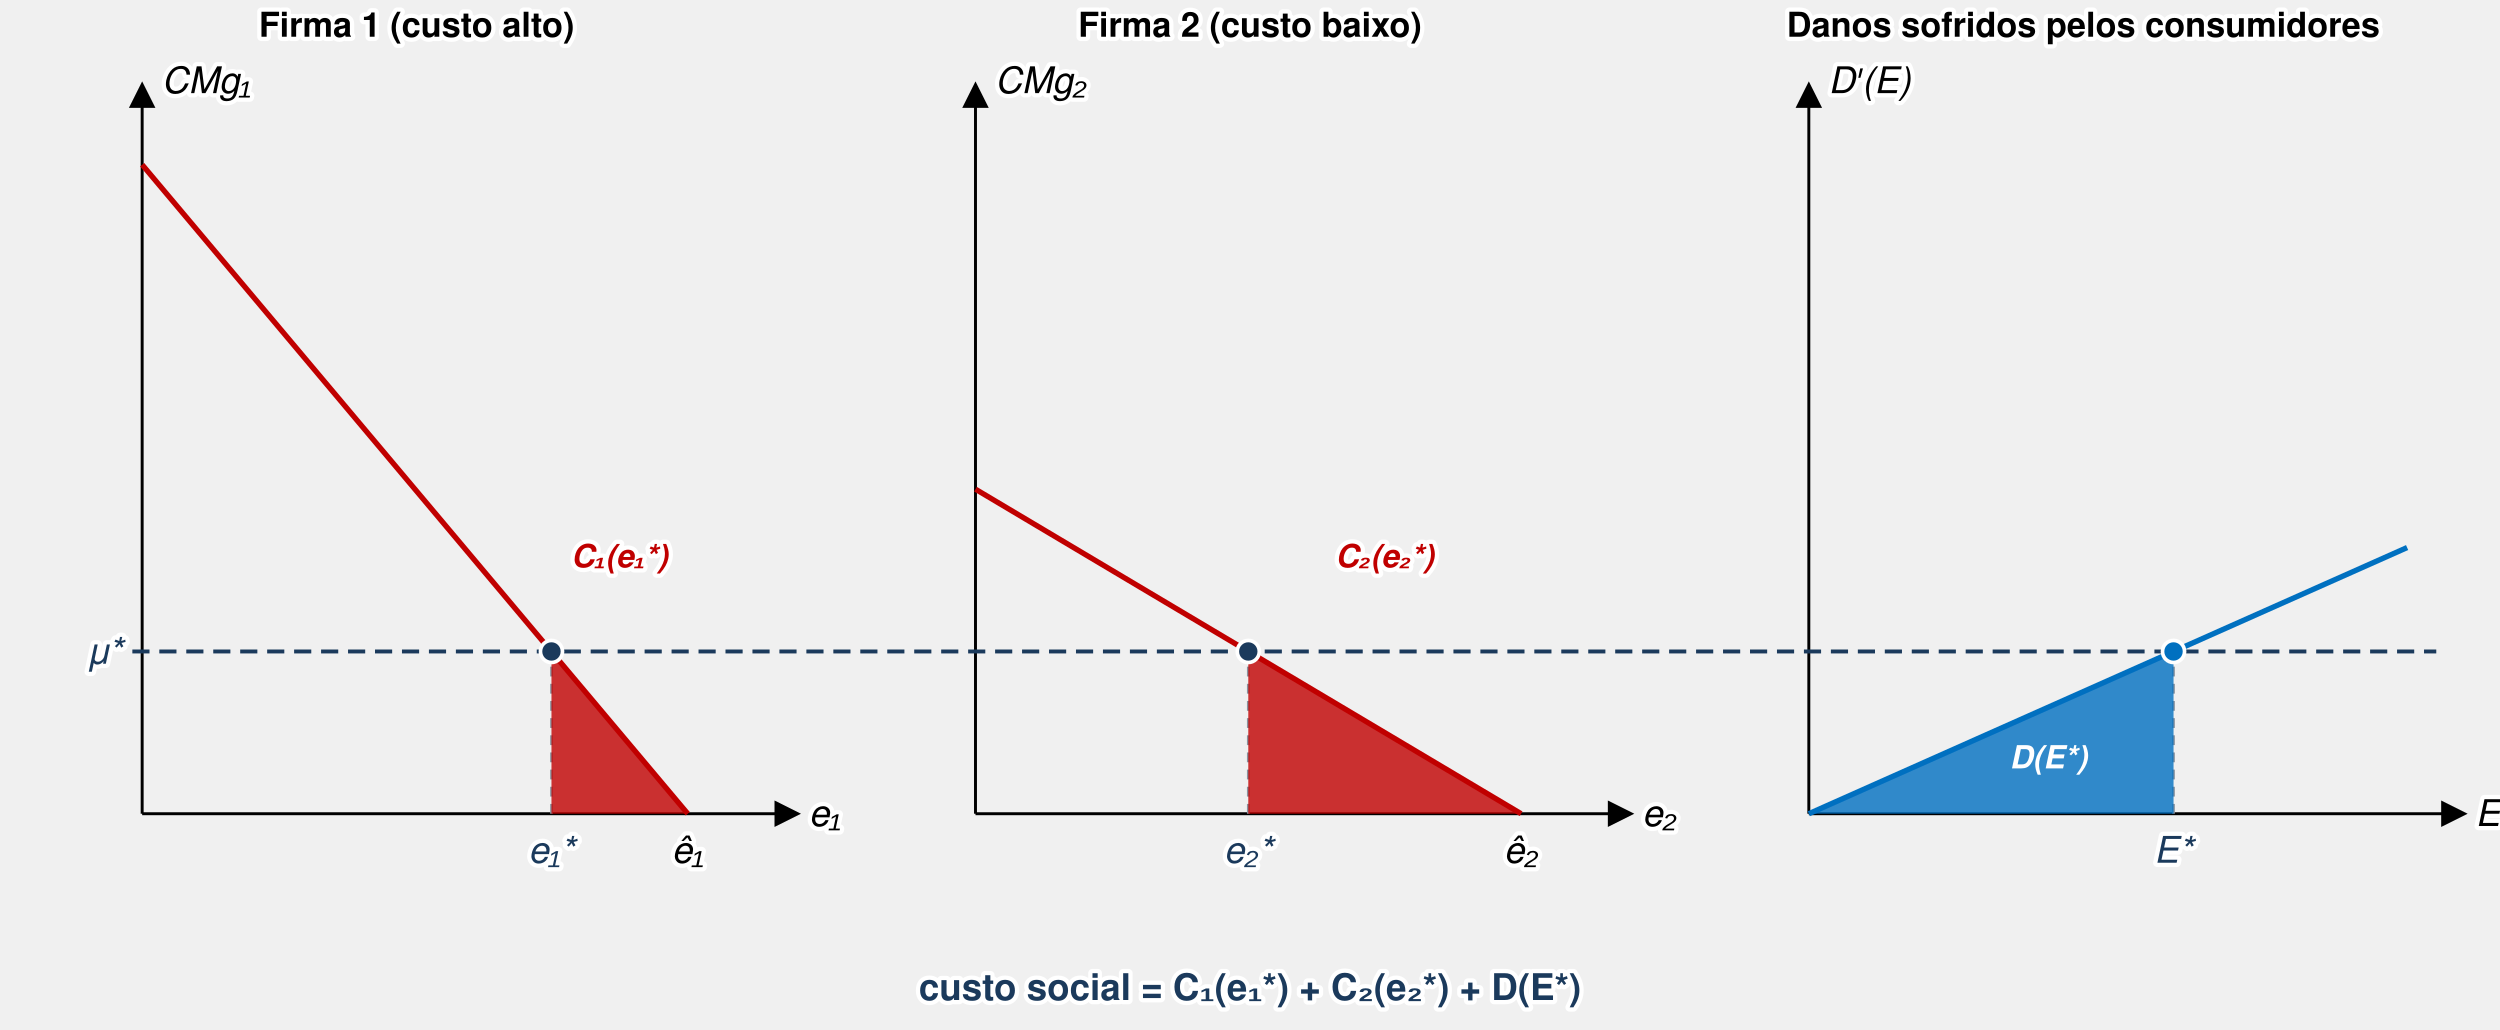
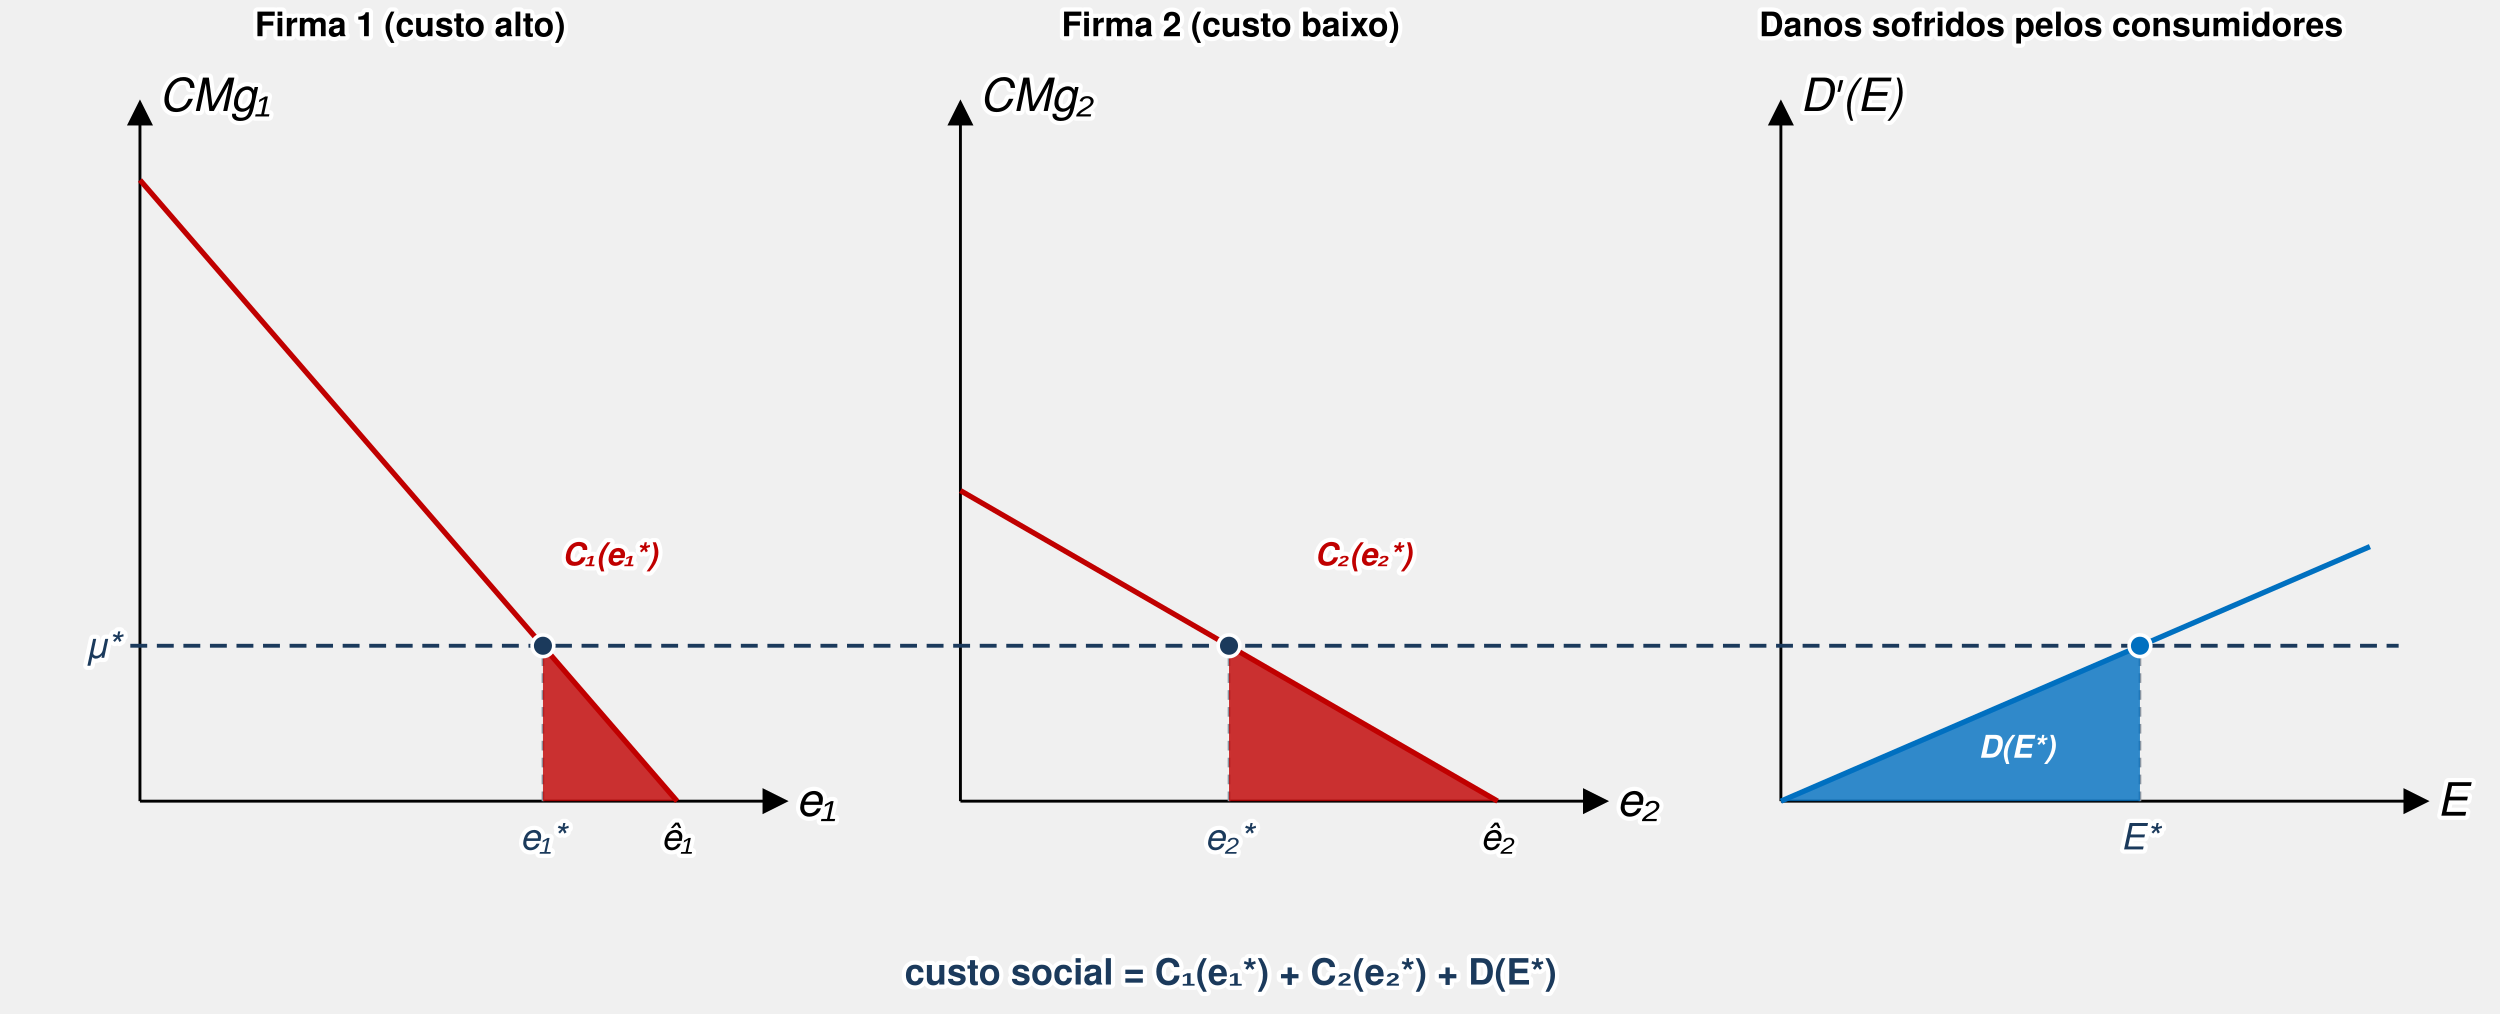
- <svg xmlns="http://www.w3.org/2000/svg" width="1020" height="420" viewBox="0 0 1020 420" role="img" font-family="Source Sans Pro, Helvetica, Arial, sans-serif">
+ <svg xmlns="http://www.w3.org/2000/svg" width="1036" height="420" viewBox="0 0 1036 420" role="img" font-family="Source Sans Pro, Helvetica, Arial, sans-serif">
  <defs>
    <marker id="seta" markerWidth="9" markerHeight="9" refX="5" refY="4.5" orient="auto">
      <path d="M0,0 L9,4.5 L0,9 Z" fill="#000000" />
    </marker>
    <marker id="seta-apagada" markerWidth="9" markerHeight="9" refX="5" refY="4.5" orient="auto">
      <path d="M0,0 L9,4.5 L0,9 Z" fill="#c8d0d8" />
    </marker>
  </defs>
  <text x="170.0" y="15.0" font-size="14" fill="#000000" text-anchor="middle" font-weight="600" stroke="#ffffff" stroke-width="3.5" stroke-linejoin="round" paint-order="stroke">Firma 1 (custo alto)</text>
  <text x="510.0" y="15.0" font-size="14" fill="#000000" text-anchor="middle" font-weight="600" stroke="#ffffff" stroke-width="3.5" stroke-linejoin="round" paint-order="stroke">Firma 2 (custo baixo)</text>
  <text x="850.0" y="15.0" font-size="14" fill="#000000" text-anchor="middle" font-weight="600" stroke="#ffffff" stroke-width="3.5" stroke-linejoin="round" paint-order="stroke">Danos sofridos pelos consumidores</text>
-   <line x1="58.0" y1="332.0" x2="58.0" y2="38.0" stroke="#000000" stroke-width="1.2" marker-end="url(#seta)" />
+   <line x1="58.0" y1="332.0" x2="58.0" y2="46.0" stroke="#000000" stroke-width="1.2" marker-end="url(#seta)" />
  <line x1="58.0" y1="332.0" x2="322.0" y2="332.0" stroke="#000000" stroke-width="1.2" marker-end="url(#seta)" />
-   <text x="330.0" y="337.0" font-size="15" fill="#000000" text-anchor="start" font-style="italic" stroke="#ffffff" stroke-width="3.5" stroke-linejoin="round" paint-order="stroke">e₁</text>
-   <text x="66.0" y="38.0" font-size="15" fill="#000000" text-anchor="start" font-style="italic" stroke="#ffffff" stroke-width="3.5" stroke-linejoin="round" paint-order="stroke">CMg₁</text>
-   <line x1="398.0" y1="332.0" x2="398.0" y2="38.0" stroke="#000000" stroke-width="1.2" marker-end="url(#seta)" />
+   <text x="330.0" y="338.0" font-size="19" fill="#000000" text-anchor="start" font-style="italic" stroke="#ffffff" stroke-width="3.5" stroke-linejoin="round" paint-order="stroke">e₁</text>
+   <text x="66.0" y="46.0" font-size="19" fill="#000000" text-anchor="start" font-style="italic" stroke="#ffffff" stroke-width="3.5" stroke-linejoin="round" paint-order="stroke">CMg₁</text>
+   <line x1="398.0" y1="332.0" x2="398.0" y2="46.0" stroke="#000000" stroke-width="1.2" marker-end="url(#seta)" />
  <line x1="398.0" y1="332.0" x2="662.0" y2="332.0" stroke="#000000" stroke-width="1.2" marker-end="url(#seta)" />
-   <text x="670.0" y="337.0" font-size="15" fill="#000000" text-anchor="start" font-style="italic" stroke="#ffffff" stroke-width="3.5" stroke-linejoin="round" paint-order="stroke">e₂</text>
-   <text x="406.0" y="38.0" font-size="15" fill="#000000" text-anchor="start" font-style="italic" stroke="#ffffff" stroke-width="3.5" stroke-linejoin="round" paint-order="stroke">CMg₂</text>
-   <line x1="738.0" y1="332.0" x2="738.0" y2="38.0" stroke="#000000" stroke-width="1.2" marker-end="url(#seta)" />
+   <text x="670.0" y="338.0" font-size="19" fill="#000000" text-anchor="start" font-style="italic" stroke="#ffffff" stroke-width="3.5" stroke-linejoin="round" paint-order="stroke">e₂</text>
+   <text x="406.0" y="46.0" font-size="19" fill="#000000" text-anchor="start" font-style="italic" stroke="#ffffff" stroke-width="3.5" stroke-linejoin="round" paint-order="stroke">CMg₂</text>
+   <line x1="738.0" y1="332.0" x2="738.0" y2="46.0" stroke="#000000" stroke-width="1.2" marker-end="url(#seta)" />
  <line x1="738.0" y1="332.0" x2="1002.0" y2="332.0" stroke="#000000" stroke-width="1.2" marker-end="url(#seta)" />
-   <text x="1010.0" y="337.0" font-size="15" fill="#000000" text-anchor="start" font-style="italic" stroke="#ffffff" stroke-width="3.5" stroke-linejoin="round" paint-order="stroke">E</text>
-   <text x="746.0" y="38.0" font-size="15" fill="#000000" text-anchor="start" font-style="italic" stroke="#ffffff" stroke-width="3.5" stroke-linejoin="round" paint-order="stroke">D′(E)</text>
-   <line x1="58.0" y1="67.2" x2="280.6" y2="332.0" stroke="#C00000" stroke-width="2.2" />
-   <line x1="398.0" y1="199.6" x2="620.6" y2="332.0" stroke="#C00000" stroke-width="2.2" />
-   <line x1="738.0" y1="332.0" x2="982.1" y2="223.4" stroke="#0070C0" stroke-width="2.2" />
+   <text x="1010.0" y="338.0" font-size="19" fill="#000000" text-anchor="start" font-style="italic" stroke="#ffffff" stroke-width="3.5" stroke-linejoin="round" paint-order="stroke">E</text>
+   <text x="746.0" y="46.0" font-size="19" fill="#000000" text-anchor="start" font-style="italic" stroke="#ffffff" stroke-width="3.5" stroke-linejoin="round" paint-order="stroke">D′(E)</text>
+   <line x1="58.0" y1="74.6" x2="280.6" y2="332.0" stroke="#C00000" stroke-width="2.2" />
+   <line x1="398.0" y1="203.3" x2="620.6" y2="332.0" stroke="#C00000" stroke-width="2.2" />
+   <line x1="738.0" y1="332.0" x2="982.1" y2="226.5" stroke="#0070C0" stroke-width="2.2" />
  <text x="280.6" y="352.0" font-size="15" fill="#000000" text-anchor="middle" font-style="italic" stroke="#ffffff" stroke-width="3.5" stroke-linejoin="round" paint-order="stroke">ê₁</text>
  <text x="620.6" y="352.0" font-size="15" fill="#000000" text-anchor="middle" font-style="italic" stroke="#ffffff" stroke-width="3.5" stroke-linejoin="round" paint-order="stroke">ê₂</text>
-   <line x1="54.0" y1="265.8" x2="994.0" y2="265.8" stroke="#1b3a5c" stroke-width="1.6" stroke-dasharray="7 4" />
-   <line x1="225.0" y1="332.0" x2="225.0" y2="265.8" stroke="#8a94a0" stroke-width="1.1" stroke-dasharray="4 3" />
-   <line x1="509.3" y1="332.0" x2="509.3" y2="265.8" stroke="#8a94a0" stroke-width="1.1" stroke-dasharray="4 3" />
-   <line x1="886.8" y1="332.0" x2="886.8" y2="265.8" stroke="#8a94a0" stroke-width="1.1" stroke-dasharray="4 3" />
-   <path d="M 225.0 332.0 L 280.6 332.0 L 225.0 265.8 Z" fill="#C00000" fill-opacity="0.8" stroke="none" />
-   <path d="M 509.3 332.0 L 620.6 332.0 L 509.3 265.8 Z" fill="#C00000" fill-opacity="0.8" stroke="none" />
-   <path d="M 738.0 332.0 L 886.8 332.0 L 886.8 265.8 Z" fill="#0070C0" fill-opacity="0.8" stroke="none" />
-   <circle cx="225.0" cy="265.8" r="4.5" fill="#1b3a5c" stroke="#ffffff" stroke-width="1.5" />
-   <circle cx="509.3" cy="265.8" r="4.5" fill="#1b3a5c" stroke="#ffffff" stroke-width="1.5" />
-   <circle cx="886.8" cy="265.8" r="4.5" fill="#0070C0" stroke="#ffffff" stroke-width="1.5" />
+   <line x1="54.0" y1="267.6" x2="994.0" y2="267.6" stroke="#1b3a5c" stroke-width="1.6" stroke-dasharray="7 4" />
+   <line x1="225.0" y1="332.0" x2="225.0" y2="267.6" stroke="#8a94a0" stroke-width="1.1" stroke-dasharray="4 3" />
+   <line x1="509.3" y1="332.0" x2="509.3" y2="267.6" stroke="#8a94a0" stroke-width="1.1" stroke-dasharray="4 3" />
+   <line x1="886.8" y1="332.0" x2="886.8" y2="267.6" stroke="#8a94a0" stroke-width="1.1" stroke-dasharray="4 3" />
+   <path d="M 225.0 332.0 L 280.6 332.0 L 225.0 267.6 Z" fill="#C00000" fill-opacity="0.8" stroke="none" />
+   <path d="M 509.3 332.0 L 620.6 332.0 L 509.3 267.6 Z" fill="#C00000" fill-opacity="0.8" stroke="none" />
+   <path d="M 738.0 332.0 L 886.8 332.0 L 886.8 267.6 Z" fill="#0070C0" fill-opacity="0.8" stroke="none" />
+   <circle cx="225.0" cy="267.6" r="4.5" fill="#1b3a5c" stroke="#ffffff" stroke-width="1.5" />
+   <circle cx="509.3" cy="267.6" r="4.5" fill="#1b3a5c" stroke="#ffffff" stroke-width="1.5" />
+   <circle cx="886.8" cy="267.6" r="4.5" fill="#0070C0" stroke="#ffffff" stroke-width="1.5" />
  <text x="225.0" y="352.0" font-size="15" fill="#1b3a5c" text-anchor="middle" font-style="italic" stroke="#ffffff" stroke-width="3.5" stroke-linejoin="round" paint-order="stroke">e₁*</text>
  <text x="509.3" y="352.0" font-size="15" fill="#1b3a5c" text-anchor="middle" font-style="italic" stroke="#ffffff" stroke-width="3.5" stroke-linejoin="round" paint-order="stroke">e₂*</text>
  <text x="886.8" y="352.0" font-size="15" fill="#1b3a5c" text-anchor="middle" font-style="italic" stroke="#ffffff" stroke-width="3.5" stroke-linejoin="round" paint-order="stroke">E*</text>
-   <text x="50.0" y="270.8" font-size="15" fill="#1b3a5c" text-anchor="end" font-style="italic" stroke="#ffffff" stroke-width="3.5" stroke-linejoin="round" paint-order="stroke">μ*</text>
-   <text x="252.8" y="231.4" font-size="13" fill="#C00000" text-anchor="middle" font-style="italic" font-weight="600" stroke="#ffffff" stroke-width="3.5" stroke-linejoin="round" paint-order="stroke">C₁(e₁*)</text>
-   <text x="565.0" y="231.4" font-size="13" fill="#C00000" text-anchor="middle" font-style="italic" font-weight="600" stroke="#ffffff" stroke-width="3.5" stroke-linejoin="round" paint-order="stroke">C₂(e₂*)</text>
-   <text x="819.9" y="313.5" font-size="13" fill="#ffffff" text-anchor="start" font-style="italic" font-weight="600">D(E*)</text>
+   <text x="50.0" y="272.6" font-size="15" fill="#1b3a5c" text-anchor="end" font-style="italic" stroke="#ffffff" stroke-width="3.5" stroke-linejoin="round" paint-order="stroke">μ*</text>
+   <text x="252.8" y="234.2" font-size="13" fill="#C00000" text-anchor="middle" font-style="italic" font-weight="600" stroke="#ffffff" stroke-width="3.5" stroke-linejoin="round" paint-order="stroke">C₁(e₁*)</text>
+   <text x="565.0" y="234.2" font-size="13" fill="#C00000" text-anchor="middle" font-style="italic" font-weight="600" stroke="#ffffff" stroke-width="3.5" stroke-linejoin="round" paint-order="stroke">C₂(e₂*)</text>
+   <text x="819.9" y="314.0" font-size="13" fill="#ffffff" text-anchor="start" font-style="italic" font-weight="600">D(E*)</text>
  <text x="510.0" y="408.0" font-size="15" fill="#1b3a5c" text-anchor="middle" font-weight="600" stroke="#ffffff" stroke-width="3.5" stroke-linejoin="round" paint-order="stroke">custo social = C₁(e₁*) + C₂(e₂*) + D(E*)</text>
</svg>
